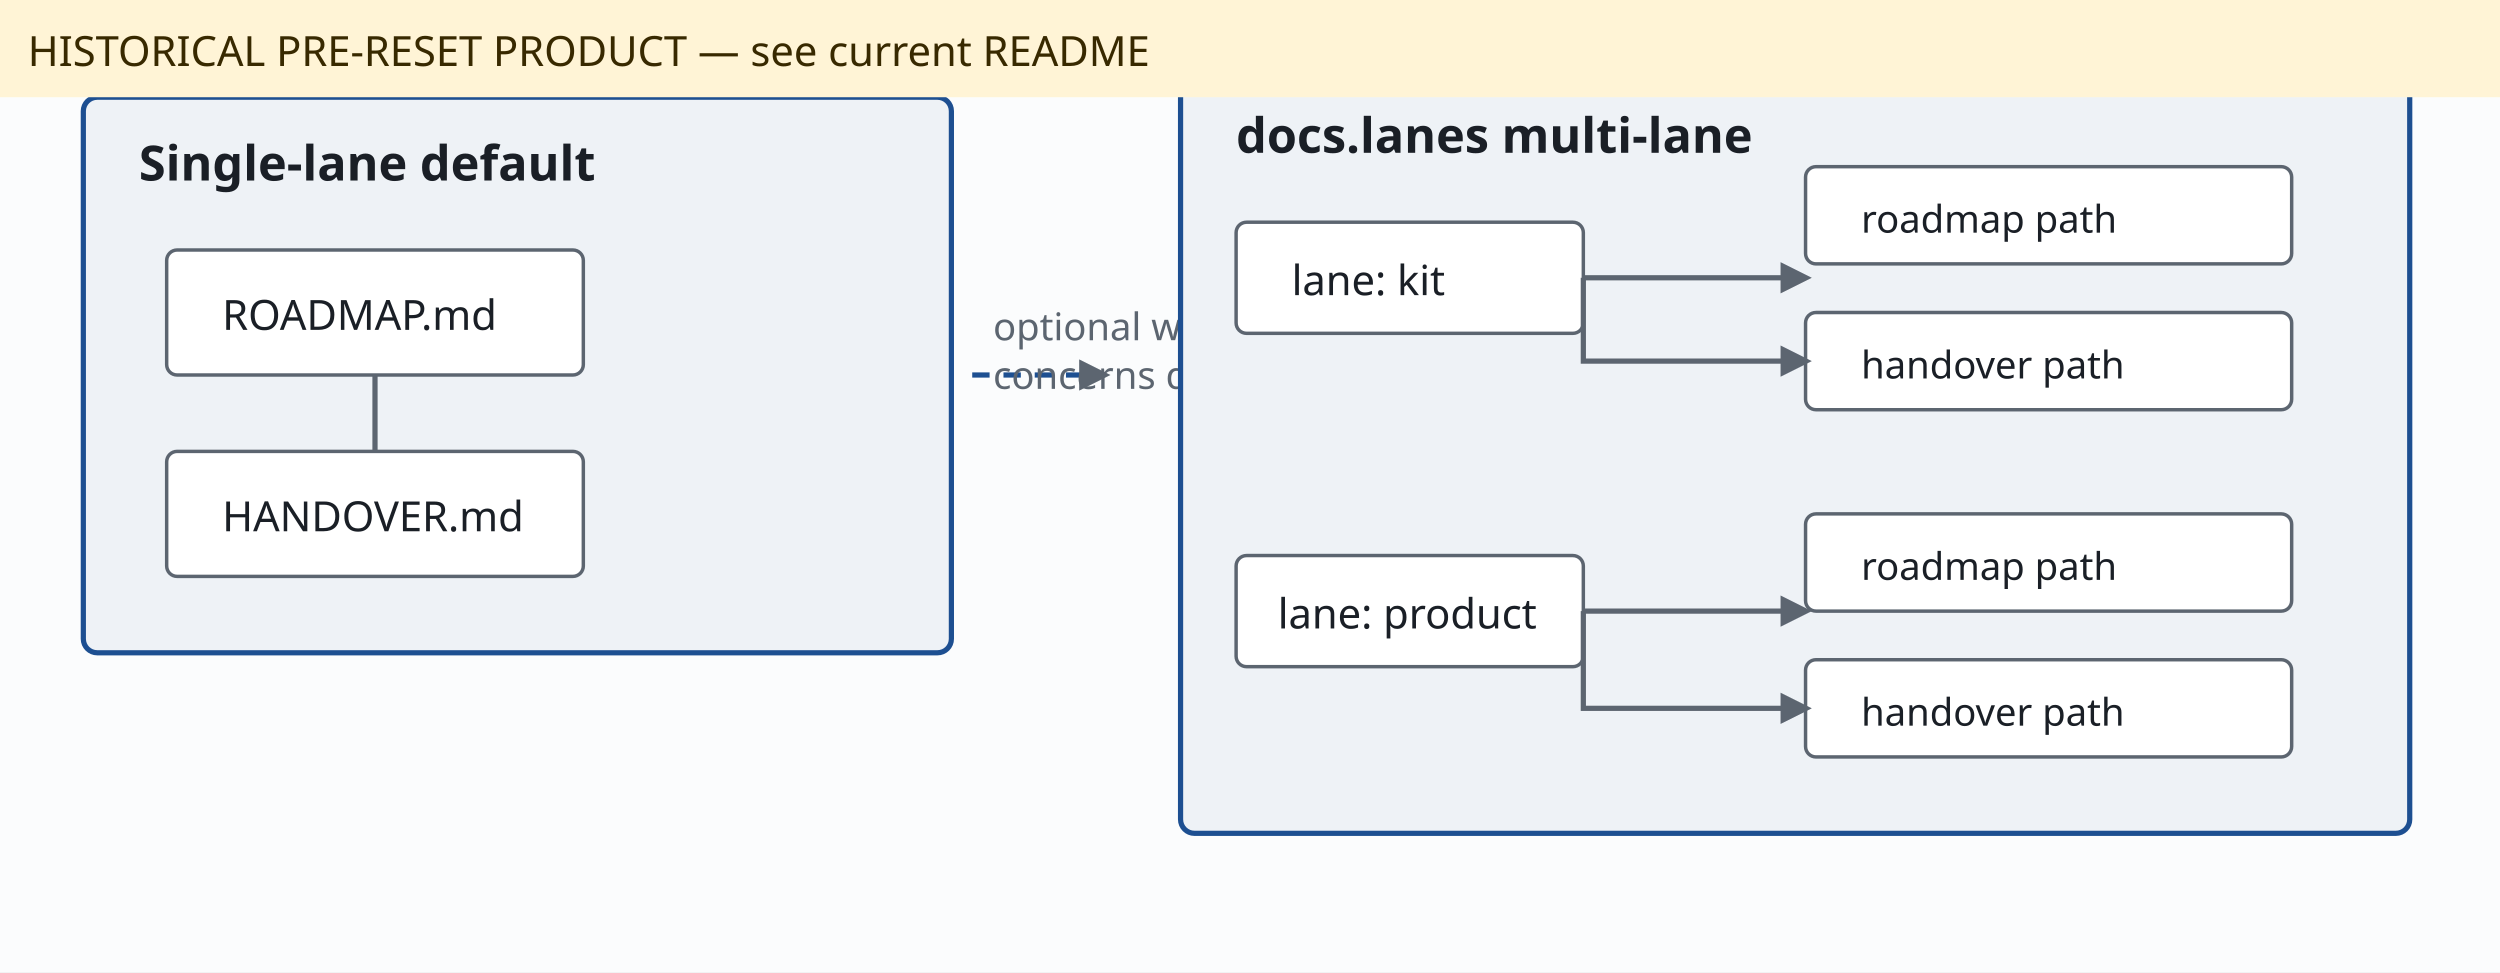
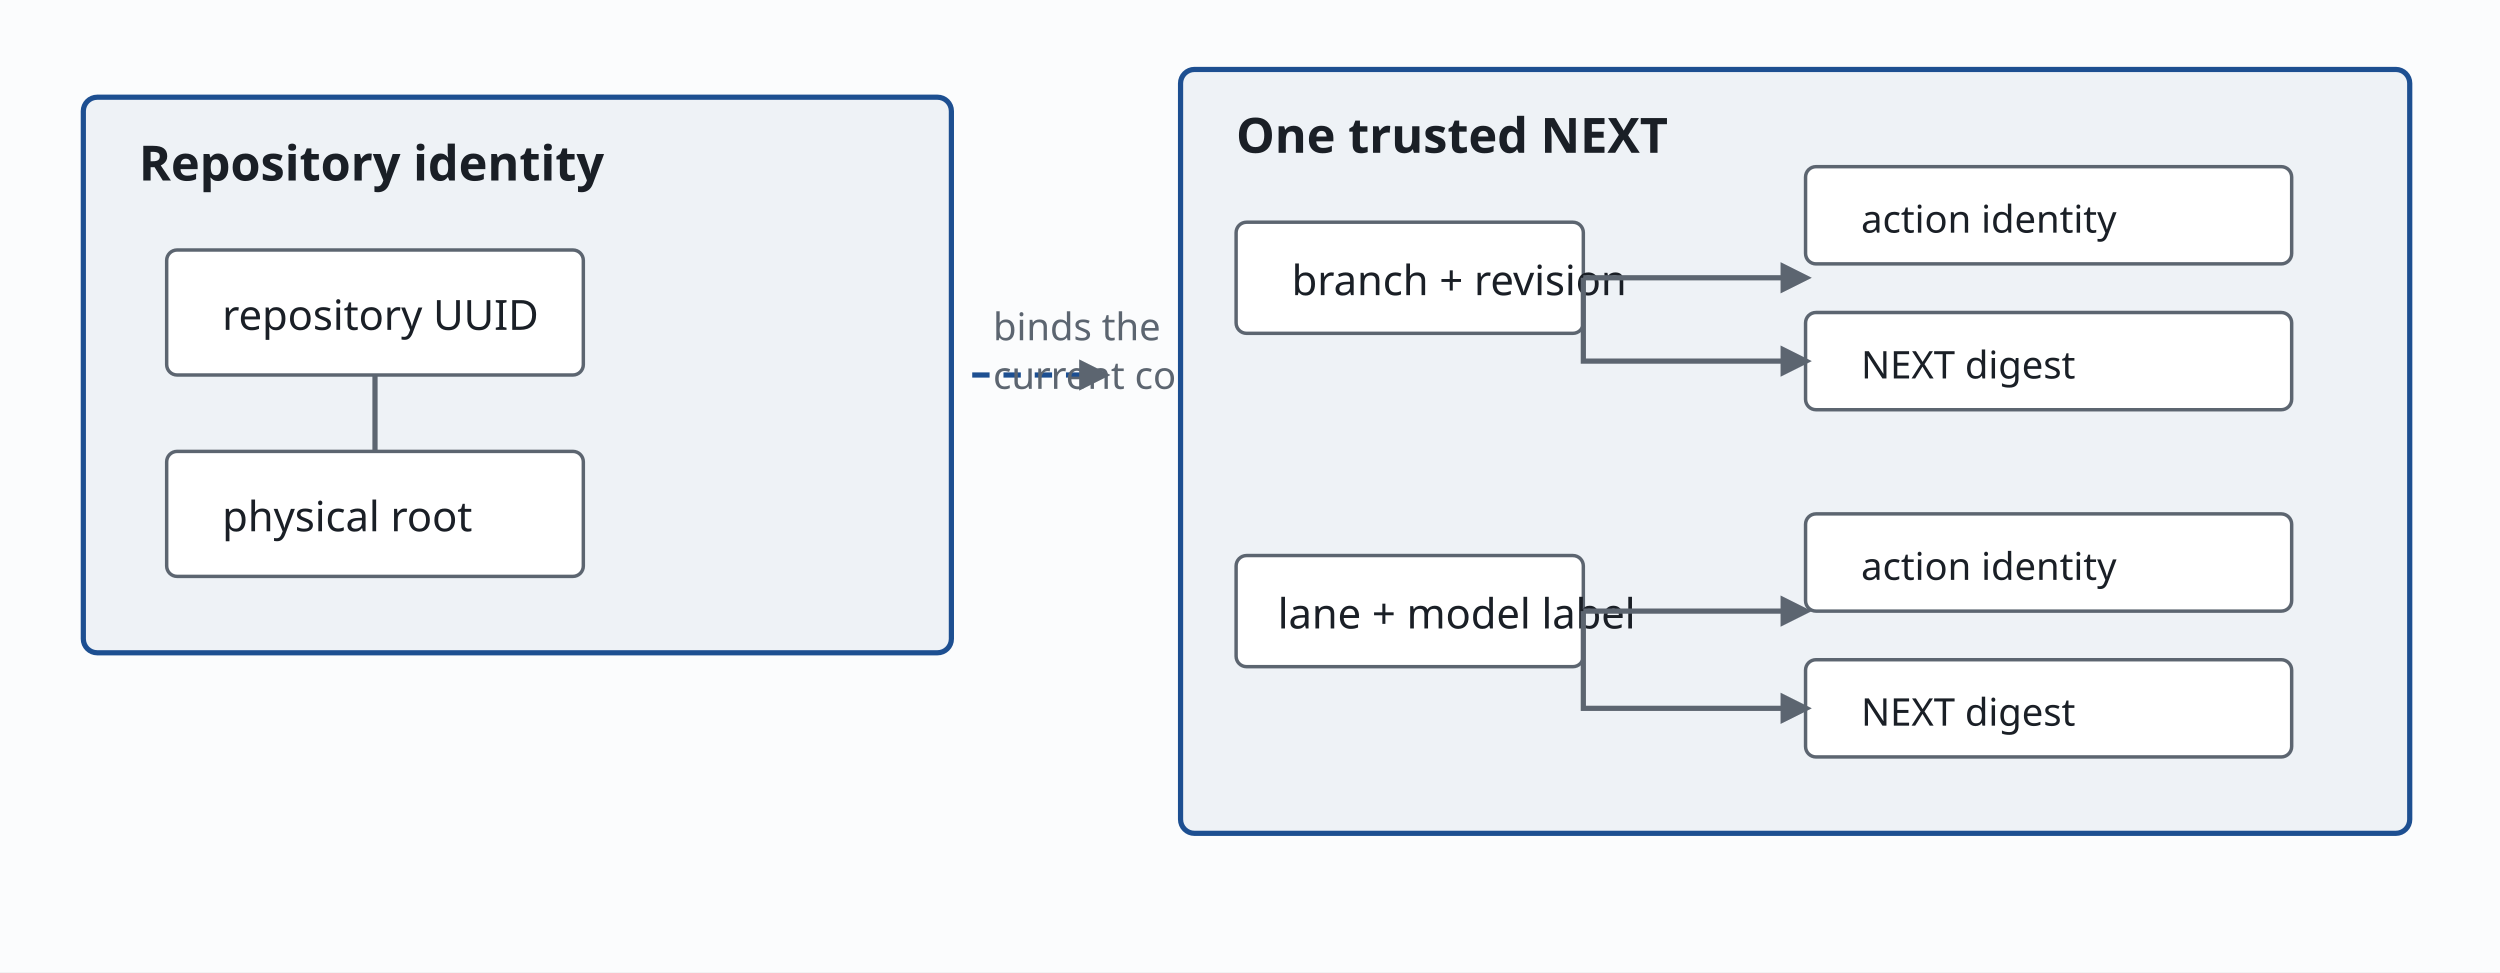
<svg xmlns="http://www.w3.org/2000/svg" viewBox="0 0 720 280" role="img" aria-labelledby="lanesTitle lanesDesc">
  <rect width="720" height="280" fill="#fbfcfd" />
  <rect x="24" y="28" width="250" height="160" rx="4" fill="#eef2f6" stroke="#1d4f91" stroke-width="1.5" />
-   <text x="40" y="52" font-family="IBM Plex Sans, Segoe UI, sans-serif" font-size="14" font-weight="600" fill="#1a1f26">Single-lane default</text>
+   <text x="40" y="52" font-family="IBM Plex Sans, Segoe UI, sans-serif" font-size="14" font-weight="600" fill="#1a1f26">Repository identity</text>
  <rect x="48" y="72" width="120" height="36" rx="3" fill="#fff" stroke="#5c6570" />
-   <text x="64" y="95" font-family="IBM Plex Sans, Segoe UI, sans-serif" font-size="12" fill="#1a1f26">ROADMAP.md</text>
+   <text x="64" y="95" font-family="IBM Plex Sans, Segoe UI, sans-serif" font-size="12" fill="#1a1f26">repository UUID</text>
  <rect x="48" y="130" width="120" height="36" rx="3" fill="#fff" stroke="#5c6570" />
-   <text x="64" y="153" font-family="IBM Plex Sans, Segoe UI, sans-serif" font-size="12" fill="#1a1f26">HANDOVER.md</text>
+   <text x="64" y="153" font-family="IBM Plex Sans, Segoe UI, sans-serif" font-size="12" fill="#1a1f26">physical root</text>
  <line x1="108" y1="108" x2="108" y2="130" stroke="#5c6570" stroke-width="1.5" />
  <path d="M280 108 H318" stroke="#1d4f91" stroke-width="1.5" stroke-dasharray="5 4" fill="none" marker-end="url(#arrow)" />
-   <text x="286" y="98" font-family="IBM Plex Sans, Segoe UI, sans-serif" font-size="11" fill="#5c6570">optional when</text>
-   <text x="286" y="112" font-family="IBM Plex Sans, Segoe UI, sans-serif" font-size="11" fill="#5c6570">concerns diverge</text>
+   <text x="286" y="98" font-family="IBM Plex Sans, Segoe UI, sans-serif" font-size="11" fill="#5c6570">binds the</text>
+   <text x="286" y="112" font-family="IBM Plex Sans, Segoe UI, sans-serif" font-size="11" fill="#5c6570">current context</text>
  <rect x="340" y="20" width="354" height="220" rx="4" fill="#eef2f6" stroke="#1d4f91" stroke-width="1.5" />
-   <text x="356" y="44" font-family="IBM Plex Sans, Segoe UI, sans-serif" font-size="14" font-weight="600" fill="#1a1f26">docs.lanes multi-lane</text>
+   <text x="356" y="44" font-family="IBM Plex Sans, Segoe UI, sans-serif" font-size="14" font-weight="600" fill="#1a1f26">One trusted NEXT</text>
  <rect x="356" y="64" width="100" height="32" rx="3" fill="#fff" stroke="#5c6570" />
-   <text x="372" y="85" font-family="IBM Plex Sans, Segoe UI, sans-serif" font-size="12" fill="#1a1f26">lane: kit</text>
+   <text x="372" y="85" font-family="IBM Plex Sans, Segoe UI, sans-serif" font-size="12" fill="#1a1f26">branch + revision</text>
  <rect x="356" y="160" width="100" height="32" rx="3" fill="#fff" stroke="#5c6570" />
-   <text x="368" y="181" font-family="IBM Plex Sans, Segoe UI, sans-serif" font-size="12" fill="#1a1f26">lane: product</text>
+   <text x="368" y="181" font-family="IBM Plex Sans, Segoe UI, sans-serif" font-size="12" fill="#1a1f26">lane + model label</text>
  <rect x="520" y="48" width="140" height="28" rx="3" fill="#fff" stroke="#5c6570" />
-   <text x="536" y="67" font-family="IBM Plex Sans, Segoe UI, sans-serif" font-size="11" fill="#1a1f26">roadmap path</text>
+   <text x="536" y="67" font-family="IBM Plex Sans, Segoe UI, sans-serif" font-size="11" fill="#1a1f26">action identity</text>
  <rect x="520" y="90" width="140" height="28" rx="3" fill="#fff" stroke="#5c6570" />
-   <text x="536" y="109" font-family="IBM Plex Sans, Segoe UI, sans-serif" font-size="11" fill="#1a1f26">handover path</text>
+   <text x="536" y="109" font-family="IBM Plex Sans, Segoe UI, sans-serif" font-size="11" fill="#1a1f26">NEXT digest</text>
  <rect x="520" y="148" width="140" height="28" rx="3" fill="#fff" stroke="#5c6570" />
-   <text x="536" y="167" font-family="IBM Plex Sans, Segoe UI, sans-serif" font-size="11" fill="#1a1f26">roadmap path</text>
+   <text x="536" y="167" font-family="IBM Plex Sans, Segoe UI, sans-serif" font-size="11" fill="#1a1f26">action identity</text>
  <rect x="520" y="190" width="140" height="28" rx="3" fill="#fff" stroke="#5c6570" />
-   <text x="536" y="209" font-family="IBM Plex Sans, Segoe UI, sans-serif" font-size="11" fill="#1a1f26">handover path</text>
+   <text x="536" y="209" font-family="IBM Plex Sans, Segoe UI, sans-serif" font-size="11" fill="#1a1f26">NEXT digest</text>
  <path d="M456 80 H520" stroke="#5c6570" stroke-width="1.5" marker-end="url(#arrow)" />
  <path d="M456 80 V104 H520" stroke="#5c6570" stroke-width="1.5" fill="none" marker-end="url(#arrow)" />
  <path d="M456 176 H520" stroke="#5c6570" stroke-width="1.5" marker-end="url(#arrow)" />
  <path d="M456 176 V204 H520" stroke="#5c6570" stroke-width="1.5" fill="none" marker-end="url(#arrow)" />
  <defs>
    <marker id="arrow" viewBox="0 0 10 10" refX="8" refY="5" markerWidth="6" markerHeight="6" orient="auto-start-reverse">
      <path d="M0 0 L10 5 L0 10 z" fill="#5c6570" />
    </marker>
  </defs>
-   <g aria-label="Historical pre-reset product">
-     <rect x="0" y="0" width="100%" height="28" fill="#fff4d6" />
-     <text x="8" y="19" fill="#382900" font-family="sans-serif" font-size="12">HISTORICAL PRE-RESET PRODUCT — see current README</text>
-   </g>
</svg>
